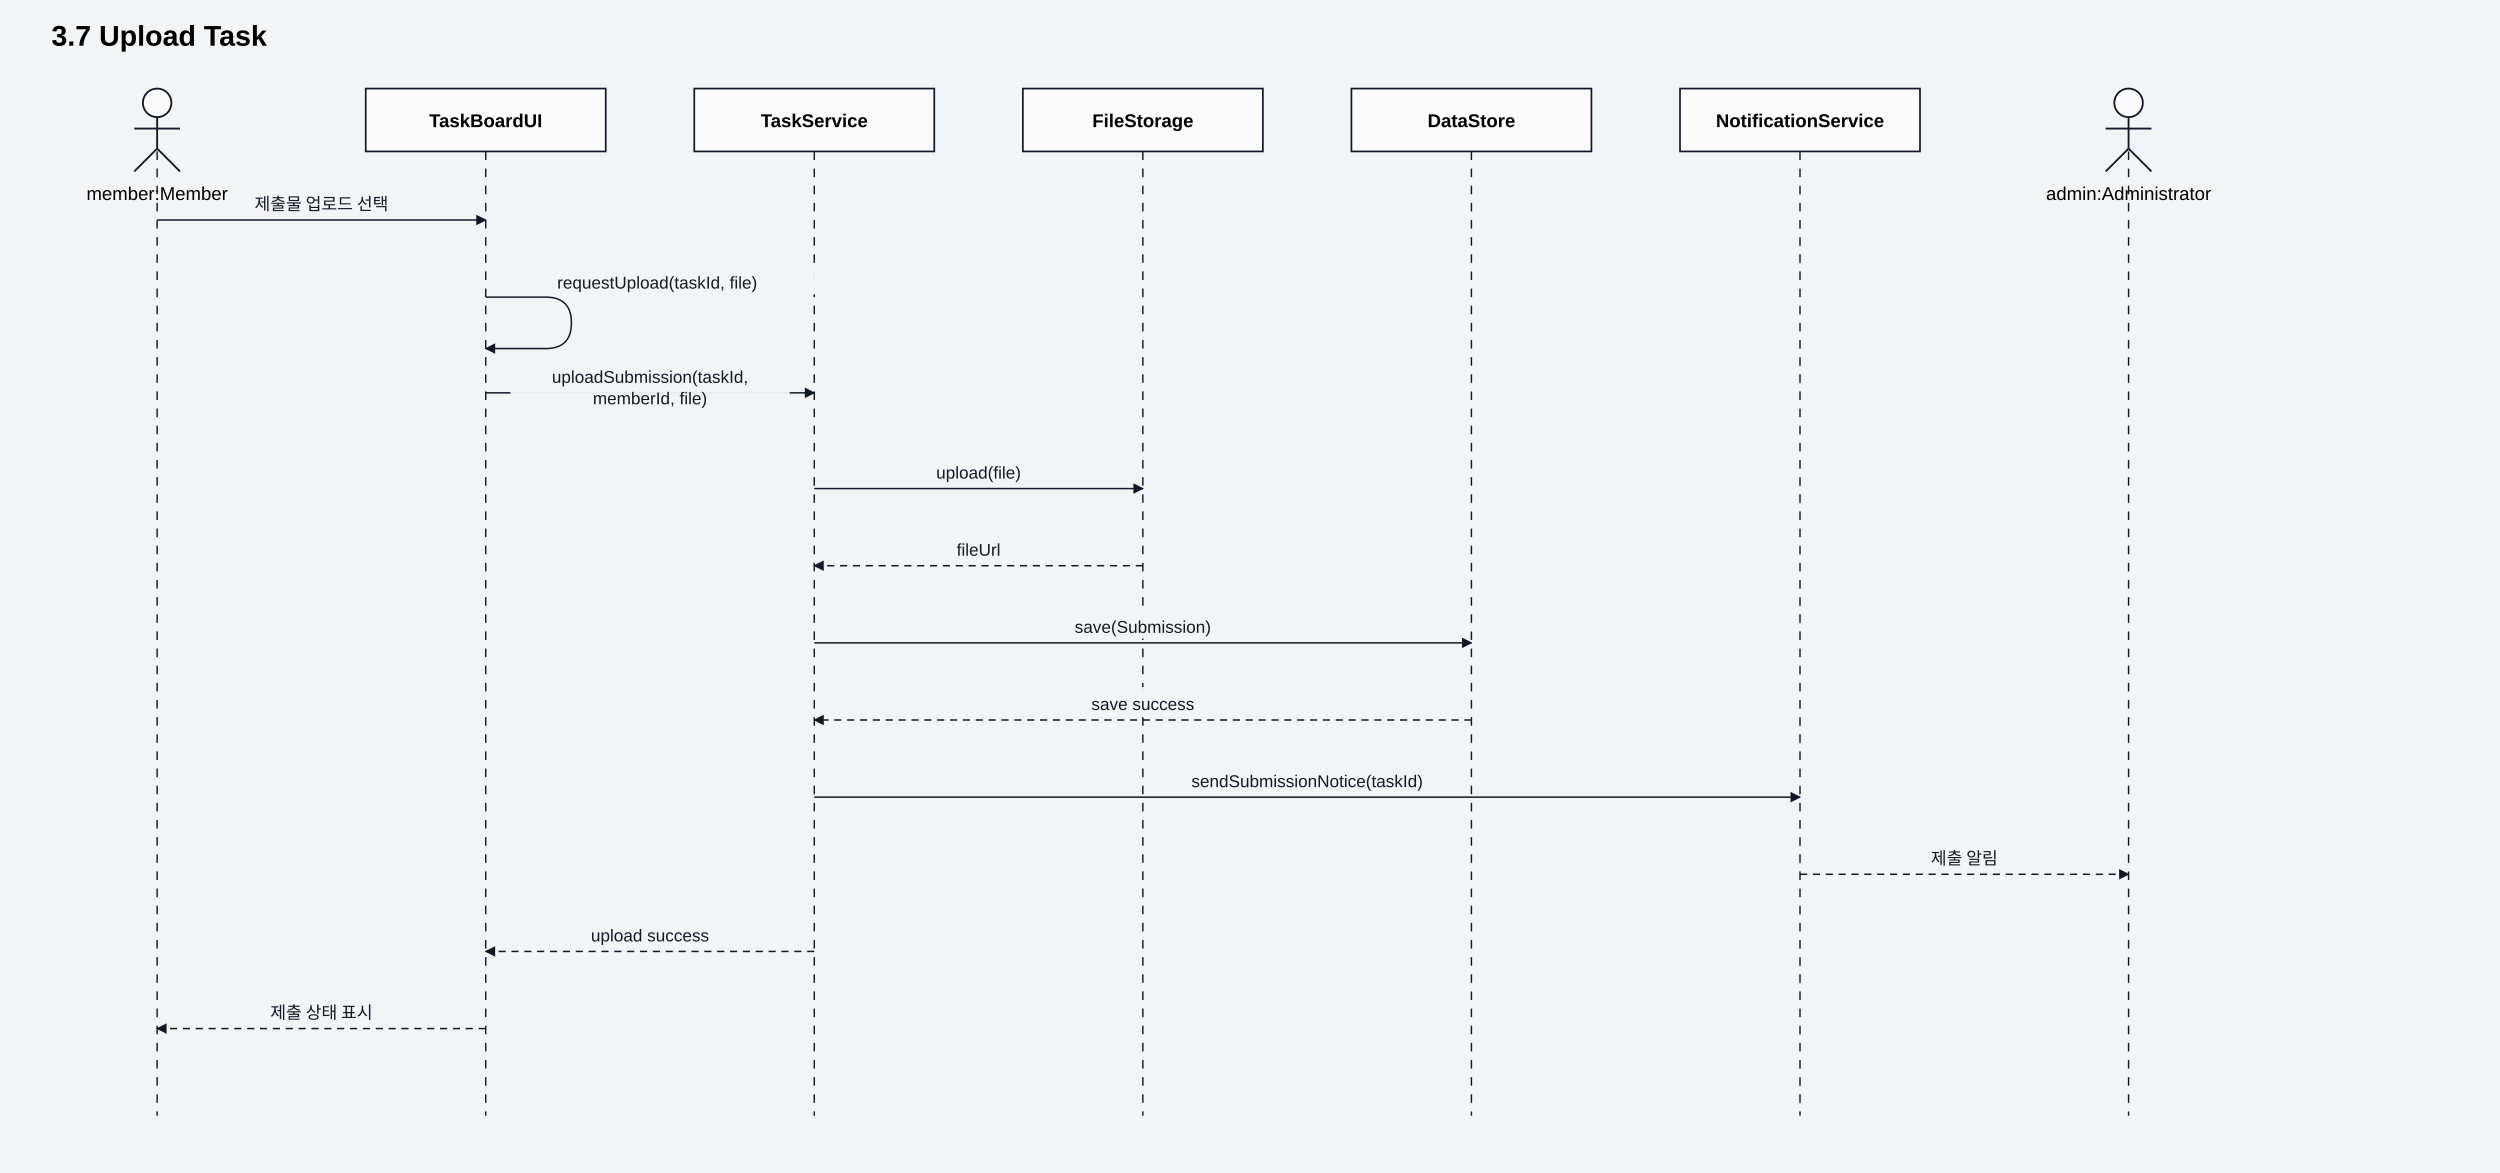
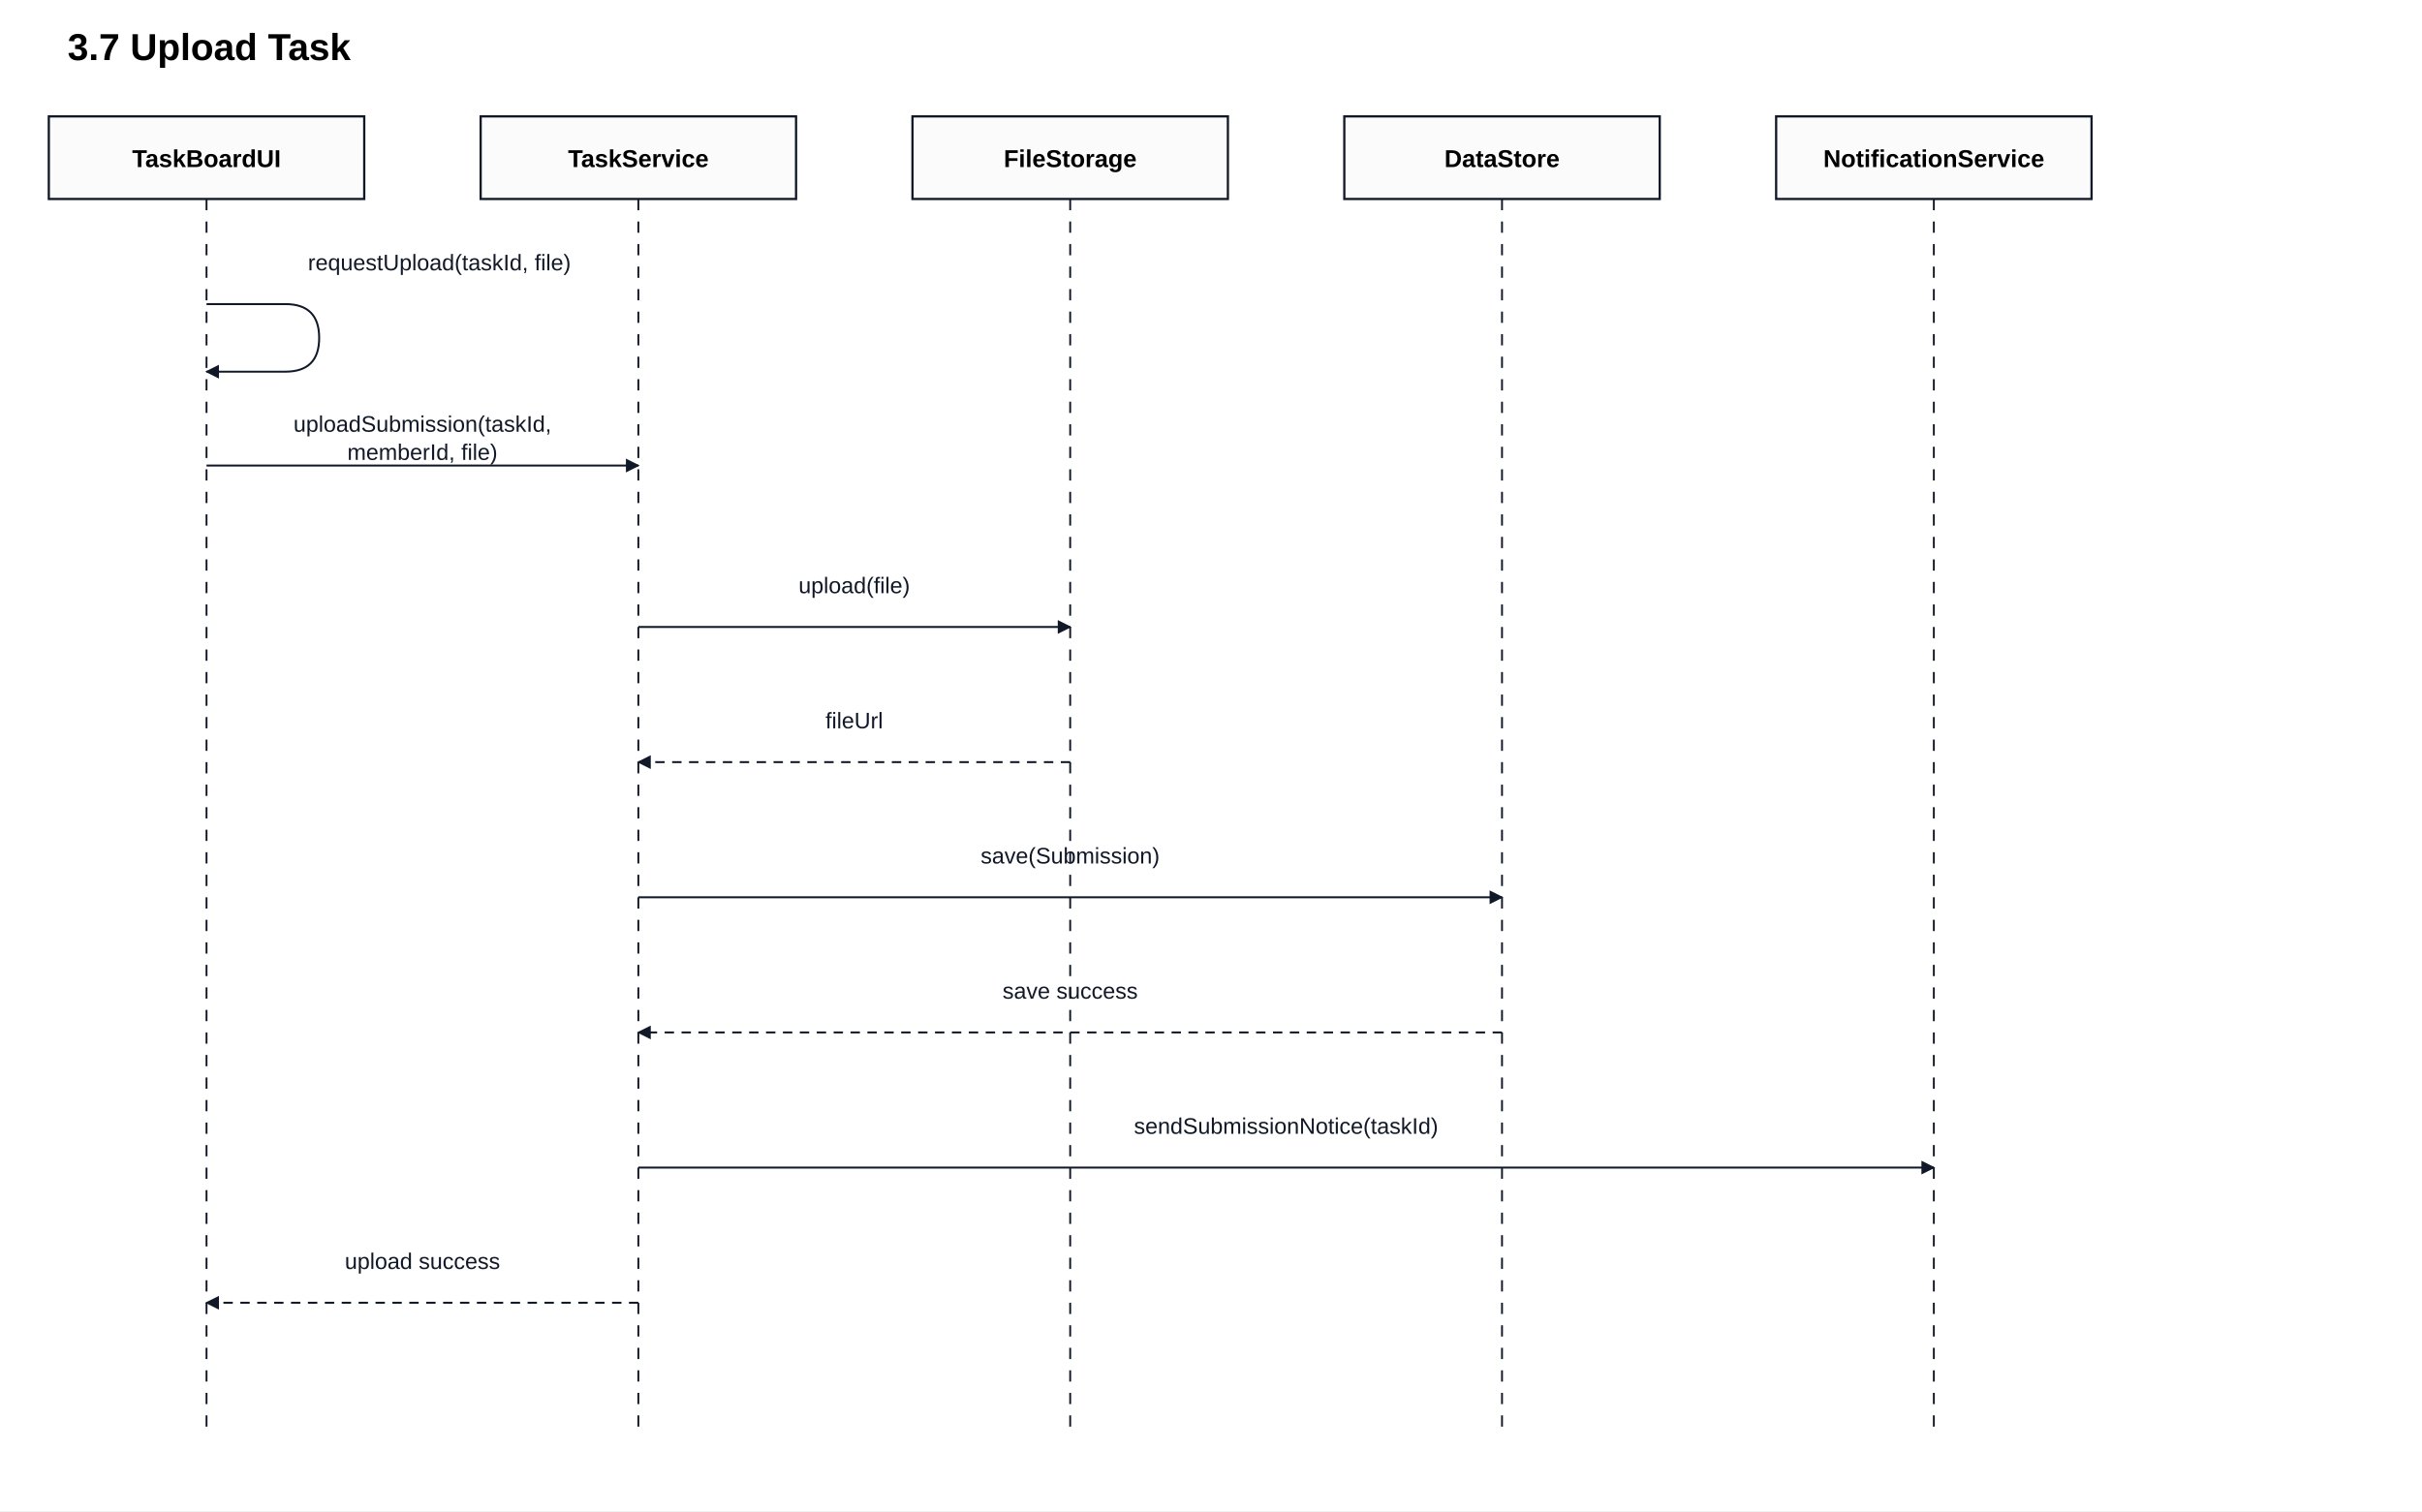
- <svg xmlns="http://www.w3.org/2000/svg" width="1750" height="821" viewBox="0 0 1750 821">
+ <svg xmlns="http://www.w3.org/2000/svg" width="1290" height="805" viewBox="0 0 1290 805">
  <defs>
    <marker id="arrow" viewBox="0 0 10 10" refX="9" refY="5" markerWidth="7" markerHeight="7" orient="auto">
      <path d="M0 0 L10 5 L0 10 z" fill="#111827" />
    </marker>
    <marker id="hollowArrow" viewBox="0 0 10 10" refX="9" refY="5" markerWidth="7" markerHeight="7" orient="auto">
      <path d="M0 0 L10 5 L0 10 z" fill="#fbfbfb" stroke="#111827" />
    </marker>
    <marker id="diamond" viewBox="0 0 16 10" refX="1" refY="5" markerWidth="11" markerHeight="9" orient="auto">
      <path d="M1 5 L8 1 L15 5 L8 9 z" fill="#111827" stroke="#111827" />
    </marker>
  </defs>
-   <rect width="100%" height="100%" fill="#f3f4f6" />
+   <rect width="100%" height="100%" fill="#ffffff" />
  <text x="36" y="32" font-family="Arial, sans-serif" font-size="20" font-weight="700">3.7 Upload Task</text>
-   <circle cx="110" cy="72" r="10" fill="#fbfbfb" stroke="#111827" stroke-width="1.3" />
-   <line x1="110" y1="82" x2="110" y2="104" stroke="#111827" stroke-width="1.3" />
-   <line x1="94" y1="90" x2="126" y2="90" stroke="#111827" stroke-width="1.3" />
-   <line x1="110" y1="104" x2="94" y2="120" stroke="#111827" stroke-width="1.3" />
-   <line x1="110" y1="104" x2="126" y2="120" stroke="#111827" stroke-width="1.3" />
-   <text x="110" y="140" text-anchor="middle" font-family="Arial, sans-serif" font-size="13">member:Member</text>
-   <line x1="110" y1="106" x2="110" y2="781" stroke="#111827" stroke-width="1" stroke-dasharray="6 6" />
+   <rect x="26" y="62" width="168" height="44" fill="#fbfbfb" stroke="#111827" stroke-width="1.2" />
+   <text x="110" y="89" text-anchor="middle" font-family="Arial, sans-serif" font-size="13" font-weight="700">TaskBoardUI</text>
+   <line x1="110" y1="106" x2="110" y2="765" stroke="#111827" stroke-width="1" stroke-dasharray="6 6" />
  <rect x="256" y="62" width="168" height="44" fill="#fbfbfb" stroke="#111827" stroke-width="1.2" />
-   <text x="340" y="89" text-anchor="middle" font-family="Arial, sans-serif" font-size="13" font-weight="700">TaskBoardUI</text>
-   <line x1="340" y1="106" x2="340" y2="781" stroke="#111827" stroke-width="1" stroke-dasharray="6 6" />
+   <text x="340" y="89" text-anchor="middle" font-family="Arial, sans-serif" font-size="13" font-weight="700">TaskService</text>
+   <line x1="340" y1="106" x2="340" y2="765" stroke="#111827" stroke-width="1" stroke-dasharray="6 6" />
  <rect x="486" y="62" width="168" height="44" fill="#fbfbfb" stroke="#111827" stroke-width="1.2" />
-   <text x="570" y="89" text-anchor="middle" font-family="Arial, sans-serif" font-size="13" font-weight="700">TaskService</text>
-   <line x1="570" y1="106" x2="570" y2="781" stroke="#111827" stroke-width="1" stroke-dasharray="6 6" />
+   <text x="570" y="89" text-anchor="middle" font-family="Arial, sans-serif" font-size="13" font-weight="700">FileStorage</text>
+   <line x1="570" y1="106" x2="570" y2="765" stroke="#111827" stroke-width="1" stroke-dasharray="6 6" />
  <rect x="716" y="62" width="168" height="44" fill="#fbfbfb" stroke="#111827" stroke-width="1.2" />
-   <text x="800" y="89" text-anchor="middle" font-family="Arial, sans-serif" font-size="13" font-weight="700">FileStorage</text>
-   <line x1="800" y1="106" x2="800" y2="781" stroke="#111827" stroke-width="1" stroke-dasharray="6 6" />
+   <text x="800" y="89" text-anchor="middle" font-family="Arial, sans-serif" font-size="13" font-weight="700">DataStore</text>
+   <line x1="800" y1="106" x2="800" y2="765" stroke="#111827" stroke-width="1" stroke-dasharray="6 6" />
  <rect x="946" y="62" width="168" height="44" fill="#fbfbfb" stroke="#111827" stroke-width="1.2" />
-   <text x="1030" y="89" text-anchor="middle" font-family="Arial, sans-serif" font-size="13" font-weight="700">DataStore</text>
-   <line x1="1030" y1="106" x2="1030" y2="781" stroke="#111827" stroke-width="1" stroke-dasharray="6 6" />
-   <rect x="1176" y="62" width="168" height="44" fill="#fbfbfb" stroke="#111827" stroke-width="1.2" />
-   <text x="1260" y="89" text-anchor="middle" font-family="Arial, sans-serif" font-size="13" font-weight="700">NotificationService</text>
-   <line x1="1260" y1="106" x2="1260" y2="781" stroke="#111827" stroke-width="1" stroke-dasharray="6 6" />
-   <circle cx="1490" cy="72" r="10" fill="#fbfbfb" stroke="#111827" stroke-width="1.3" />
-   <line x1="1490" y1="82" x2="1490" y2="104" stroke="#111827" stroke-width="1.3" />
-   <line x1="1474" y1="90" x2="1506" y2="90" stroke="#111827" stroke-width="1.3" />
-   <line x1="1490" y1="104" x2="1474" y2="120" stroke="#111827" stroke-width="1.3" />
-   <line x1="1490" y1="104" x2="1506" y2="120" stroke="#111827" stroke-width="1.3" />
-   <text x="1490" y="140" text-anchor="middle" font-family="Arial, sans-serif" font-size="13">admin:Administrator</text>
-   <line x1="1490" y1="106" x2="1490" y2="781" stroke="#111827" stroke-width="1" stroke-dasharray="6 6" />
-   <line x1="110" y1="154" x2="340" y2="154" stroke="#111827" stroke-width="1.05" marker-end="url(#arrow)" />
-   <rect x="180.2" y="131" width="89.6" height="20" fill="#f3f4f6" opacity="0.96" />
-   <text x="225" y="147" text-anchor="middle" font-family="Arial, sans-serif" font-size="12" font-weight="400" fill="#111827">제출물 업로드 선택</text>
-   <path d="M340 208 h42 q18 0 18 18 q0 18 -18 18 h-42" fill="none" stroke="#111827" stroke-width="1.05" marker-end="url(#arrow)" />
-   <rect x="387" y="186" width="218.12" height="20" fill="#f3f4f6" opacity="0.96" />
-   <text x="390" y="202" text-anchor="start" font-family="Arial, sans-serif" font-size="12" font-weight="400" fill="#111827">requestUpload(taskId, file)</text>
-   <line x1="340" y1="275" x2="570" y2="275" stroke="#111827" stroke-width="1.05" marker-end="url(#arrow)" />
-   <rect x="357.28" y="252" width="195.44" height="35" fill="#f3f4f6" opacity="0.96" />
-   <text x="455" y="268" text-anchor="middle" font-family="Arial, sans-serif" font-size="12" font-weight="400" fill="#111827">uploadSubmission(taskId,</text>
-   <text x="455" y="283" text-anchor="middle" font-family="Arial, sans-serif" font-size="12" font-weight="400" fill="#111827">memberId, file)</text>
-   <line x1="570" y1="342" x2="800" y2="342" stroke="#111827" stroke-width="1.05" marker-end="url(#arrow)" />
-   <rect x="632.64" y="319" width="104.72" height="20" fill="#f3f4f6" opacity="0.96" />
-   <text x="685" y="335" text-anchor="middle" font-family="Arial, sans-serif" font-size="12" font-weight="400" fill="#111827">upload(file)</text>
-   <line x1="800" y1="396" x2="570" y2="396" stroke="#111827" stroke-width="1.05" marker-end="url(#arrow)" stroke-dasharray="5 4" />
-   <rect x="651.54" y="373" width="66.92" height="20" fill="#f3f4f6" opacity="0.96" />
-   <text x="685" y="389" text-anchor="middle" font-family="Arial, sans-serif" font-size="12" font-weight="400" fill="#111827">fileUrl</text>
-   <line x1="570" y1="450" x2="1030" y2="450" stroke="#111827" stroke-width="1.05" marker-end="url(#arrow)" />
-   <rect x="732.52" y="427" width="134.96" height="20" fill="#f3f4f6" opacity="0.96" />
-   <text x="800" y="443" text-anchor="middle" font-family="Arial, sans-serif" font-size="12" font-weight="400" fill="#111827">save(Submission)</text>
-   <line x1="1030" y1="504" x2="570" y2="504" stroke="#111827" stroke-width="1.05" marker-end="url(#arrow)" stroke-dasharray="5 4" />
-   <rect x="747.64" y="481" width="104.72" height="20" fill="#f3f4f6" opacity="0.96" />
-   <text x="800" y="497" text-anchor="middle" font-family="Arial, sans-serif" font-size="12" font-weight="400" fill="#111827">save success</text>
-   <line x1="570" y1="558" x2="1260" y2="558" stroke="#111827" stroke-width="1.05" marker-end="url(#arrow)" />
-   <rect x="802.16" y="535" width="225.68" height="20" fill="#f3f4f6" opacity="0.96" />
-   <text x="915" y="551" text-anchor="middle" font-family="Arial, sans-serif" font-size="12" font-weight="400" fill="#111827">sendSubmissionNotice(taskId)</text>
-   <line x1="1260" y1="612" x2="1490" y2="612" stroke="#111827" stroke-width="1.05" marker-end="url(#arrow)" stroke-dasharray="5 4" />
-   <rect x="1348" y="589" width="54" height="20" fill="#f3f4f6" opacity="0.96" />
-   <text x="1375" y="605" text-anchor="middle" font-family="Arial, sans-serif" font-size="12" font-weight="400" fill="#111827">제출 알림</text>
-   <line x1="570" y1="666" x2="340" y2="666" stroke="#111827" stroke-width="1.05" marker-end="url(#arrow)" stroke-dasharray="5 4" />
-   <rect x="395.08" y="643" width="119.84" height="20" fill="#f3f4f6" opacity="0.96" />
-   <text x="455" y="659" text-anchor="middle" font-family="Arial, sans-serif" font-size="12" font-weight="400" fill="#111827">upload success</text>
-   <line x1="340" y1="720" x2="110" y2="720" stroke="#111827" stroke-width="1.05" marker-end="url(#arrow)" stroke-dasharray="5 4" />
-   <rect x="187.76" y="697" width="74.48" height="20" fill="#f3f4f6" opacity="0.96" />
-   <text x="225" y="713" text-anchor="middle" font-family="Arial, sans-serif" font-size="12" font-weight="400" fill="#111827">제출 상태 표시</text>
+   <text x="1030" y="89" text-anchor="middle" font-family="Arial, sans-serif" font-size="13" font-weight="700">NotificationService</text>
+   <line x1="1030" y1="106" x2="1030" y2="765" stroke="#111827" stroke-width="1" stroke-dasharray="6 6" />
+   <path d="M110 162 h42 q18 0 18 18 q0 18 -18 18 h-42" fill="none" stroke="#111827" stroke-width="1.05" marker-end="url(#arrow)" />
+   <text x="164" y="144" text-anchor="start" font-family="Arial, sans-serif" font-size="12" font-weight="400" fill="#111827">requestUpload(taskId, file)</text>
+   <line x1="110" y1="248" x2="340" y2="248" stroke="#111827" stroke-width="1.05" marker-end="url(#arrow)" />
+   <text x="225" y="230" text-anchor="middle" font-family="Arial, sans-serif" font-size="12" font-weight="400" fill="#111827">uploadSubmission(taskId,</text>
+   <text x="225" y="245" text-anchor="middle" font-family="Arial, sans-serif" font-size="12" font-weight="400" fill="#111827">memberId, file)</text>
+   <line x1="340" y1="334" x2="570" y2="334" stroke="#111827" stroke-width="1.05" marker-end="url(#arrow)" />
+   <text x="455" y="316" text-anchor="middle" font-family="Arial, sans-serif" font-size="12" font-weight="400" fill="#111827">upload(file)</text>
+   <line x1="570" y1="406" x2="340" y2="406" stroke="#111827" stroke-width="1.05" marker-end="url(#arrow)" stroke-dasharray="5 4" />
+   <text x="455" y="388" text-anchor="middle" font-family="Arial, sans-serif" font-size="12" font-weight="400" fill="#111827">fileUrl</text>
+   <line x1="340" y1="478" x2="800" y2="478" stroke="#111827" stroke-width="1.05" marker-end="url(#arrow)" />
+   <text x="570" y="460" text-anchor="middle" font-family="Arial, sans-serif" font-size="12" font-weight="400" fill="#111827">save(Submission)</text>
+   <line x1="800" y1="550" x2="340" y2="550" stroke="#111827" stroke-width="1.05" marker-end="url(#arrow)" stroke-dasharray="5 4" />
+   <text x="570" y="532" text-anchor="middle" font-family="Arial, sans-serif" font-size="12" font-weight="400" fill="#111827">save success</text>
+   <line x1="340" y1="622" x2="1030" y2="622" stroke="#111827" stroke-width="1.05" marker-end="url(#arrow)" />
+   <text x="685" y="604" text-anchor="middle" font-family="Arial, sans-serif" font-size="12" font-weight="400" fill="#111827">sendSubmissionNotice(taskId)</text>
+   <line x1="340" y1="694" x2="110" y2="694" stroke="#111827" stroke-width="1.05" marker-end="url(#arrow)" stroke-dasharray="5 4" />
+   <text x="225" y="676" text-anchor="middle" font-family="Arial, sans-serif" font-size="12" font-weight="400" fill="#111827">upload success</text>
</svg>
